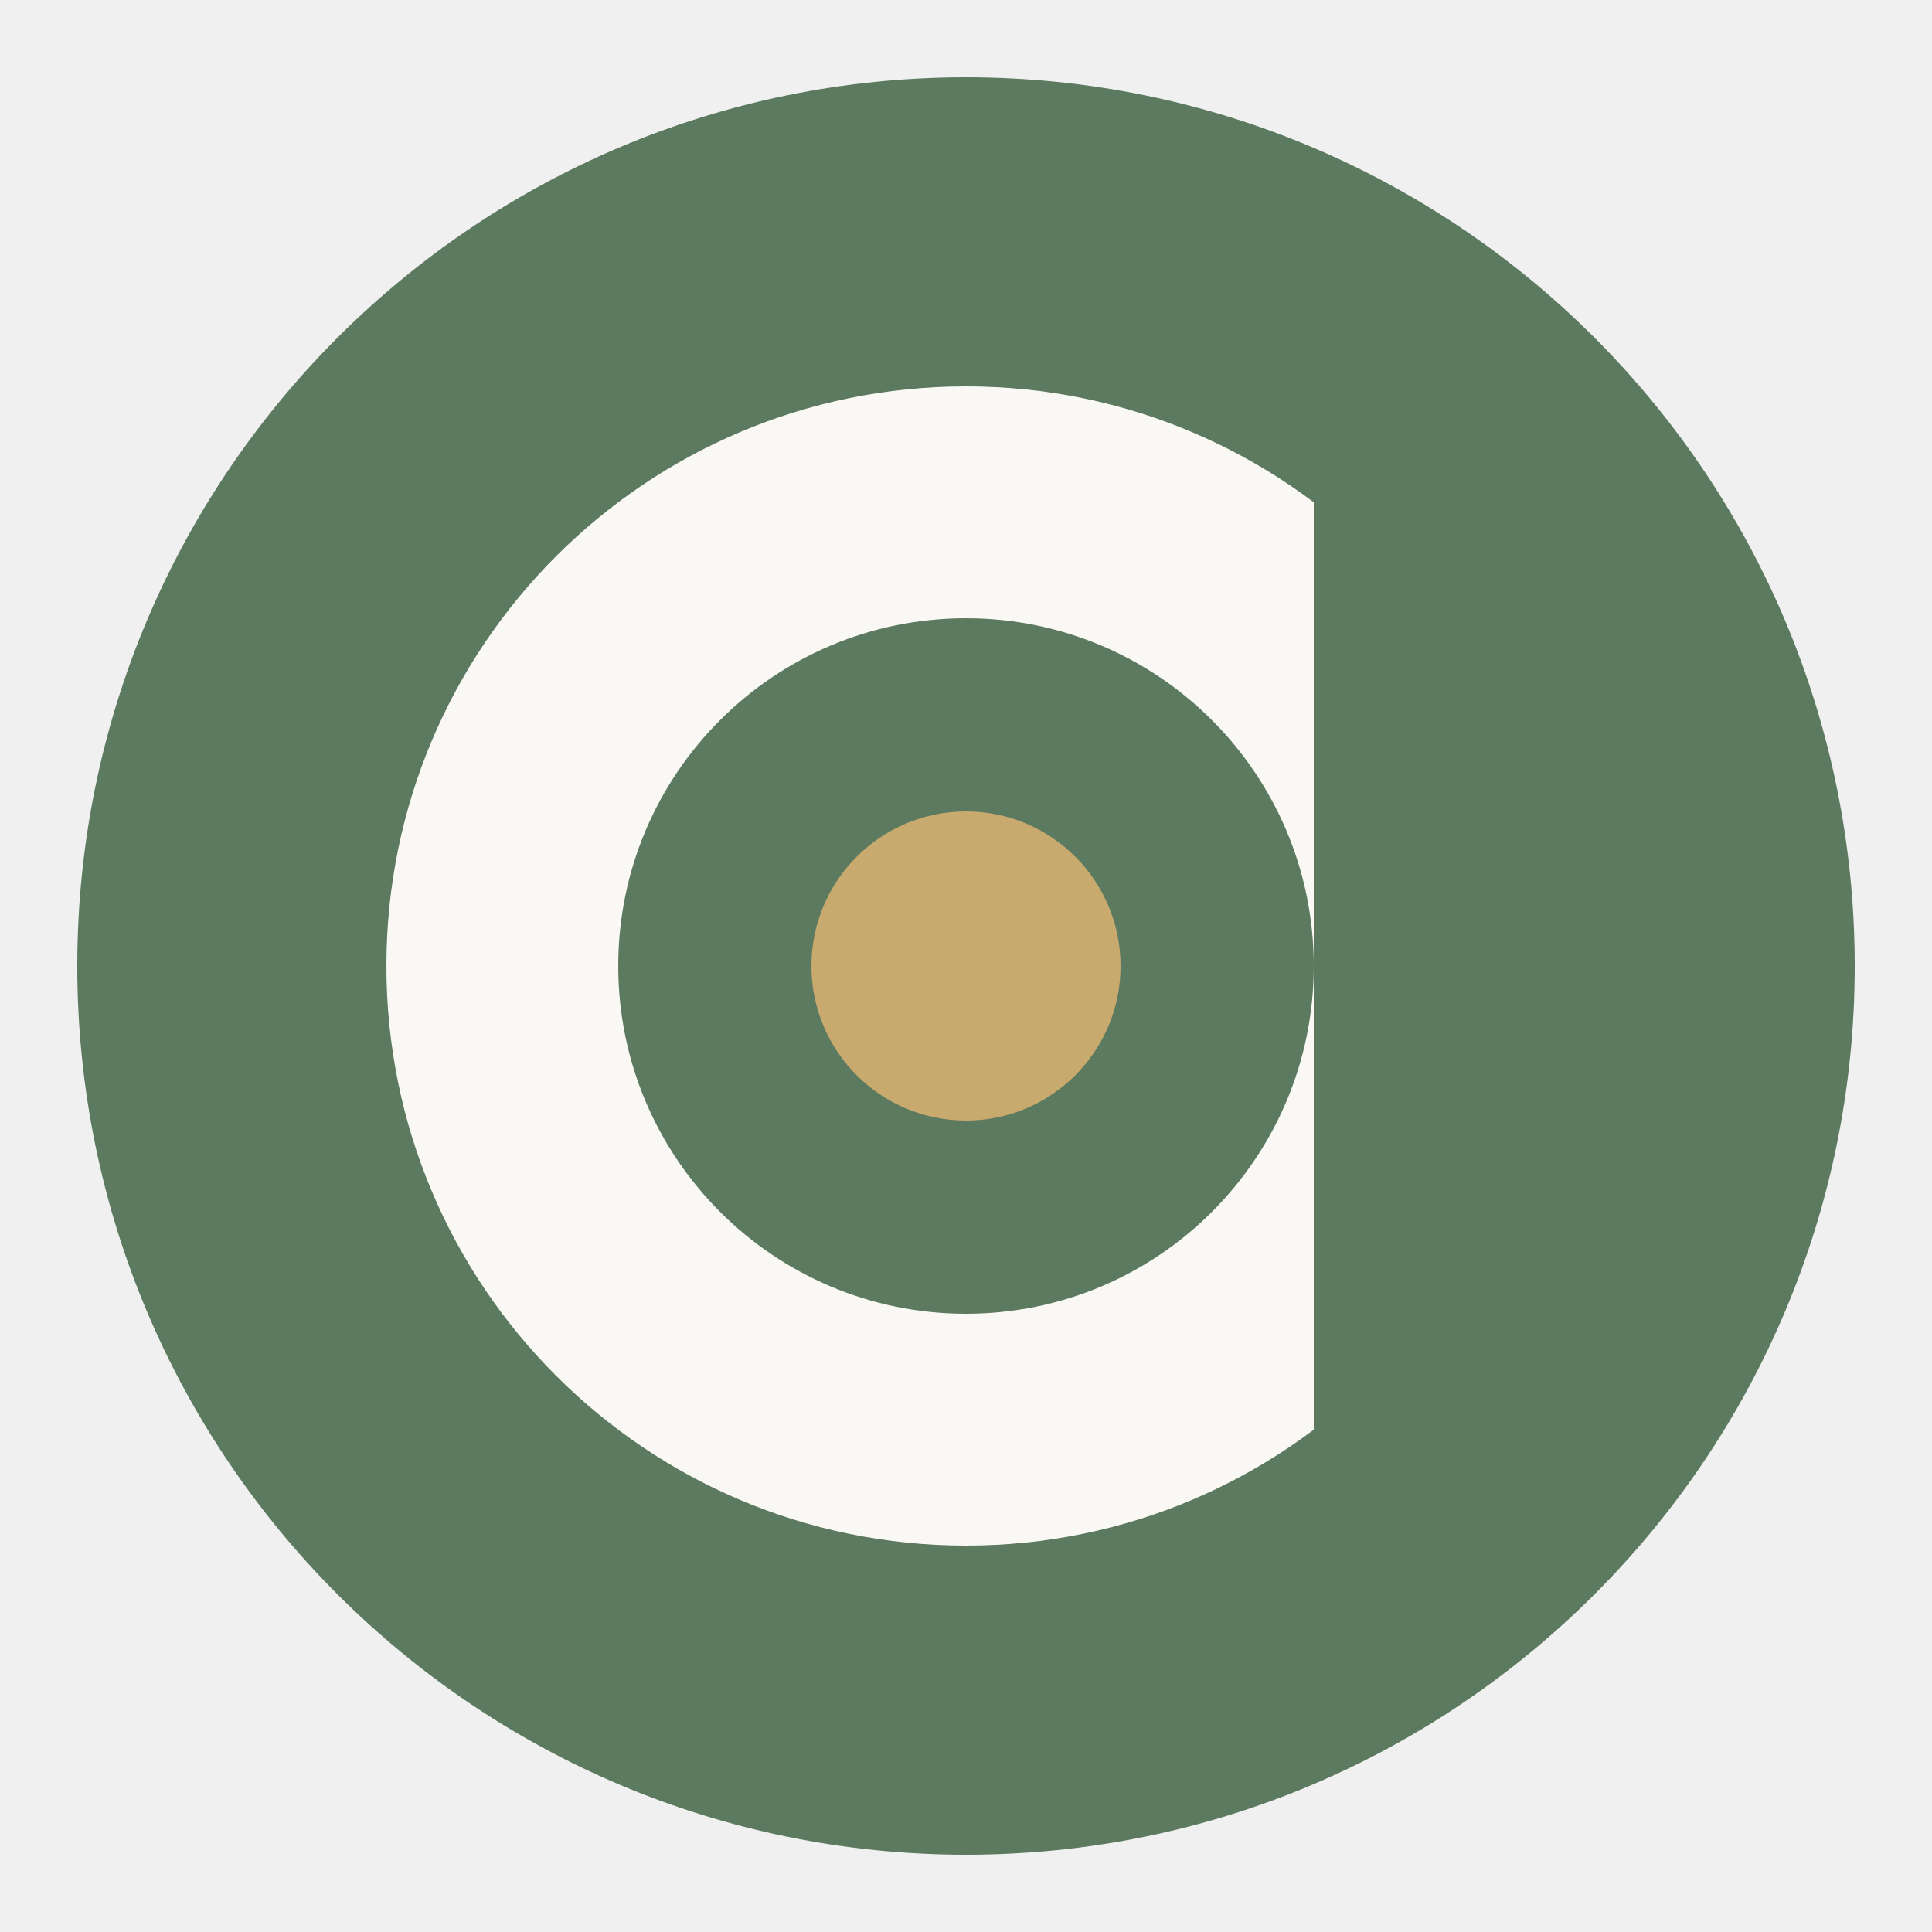
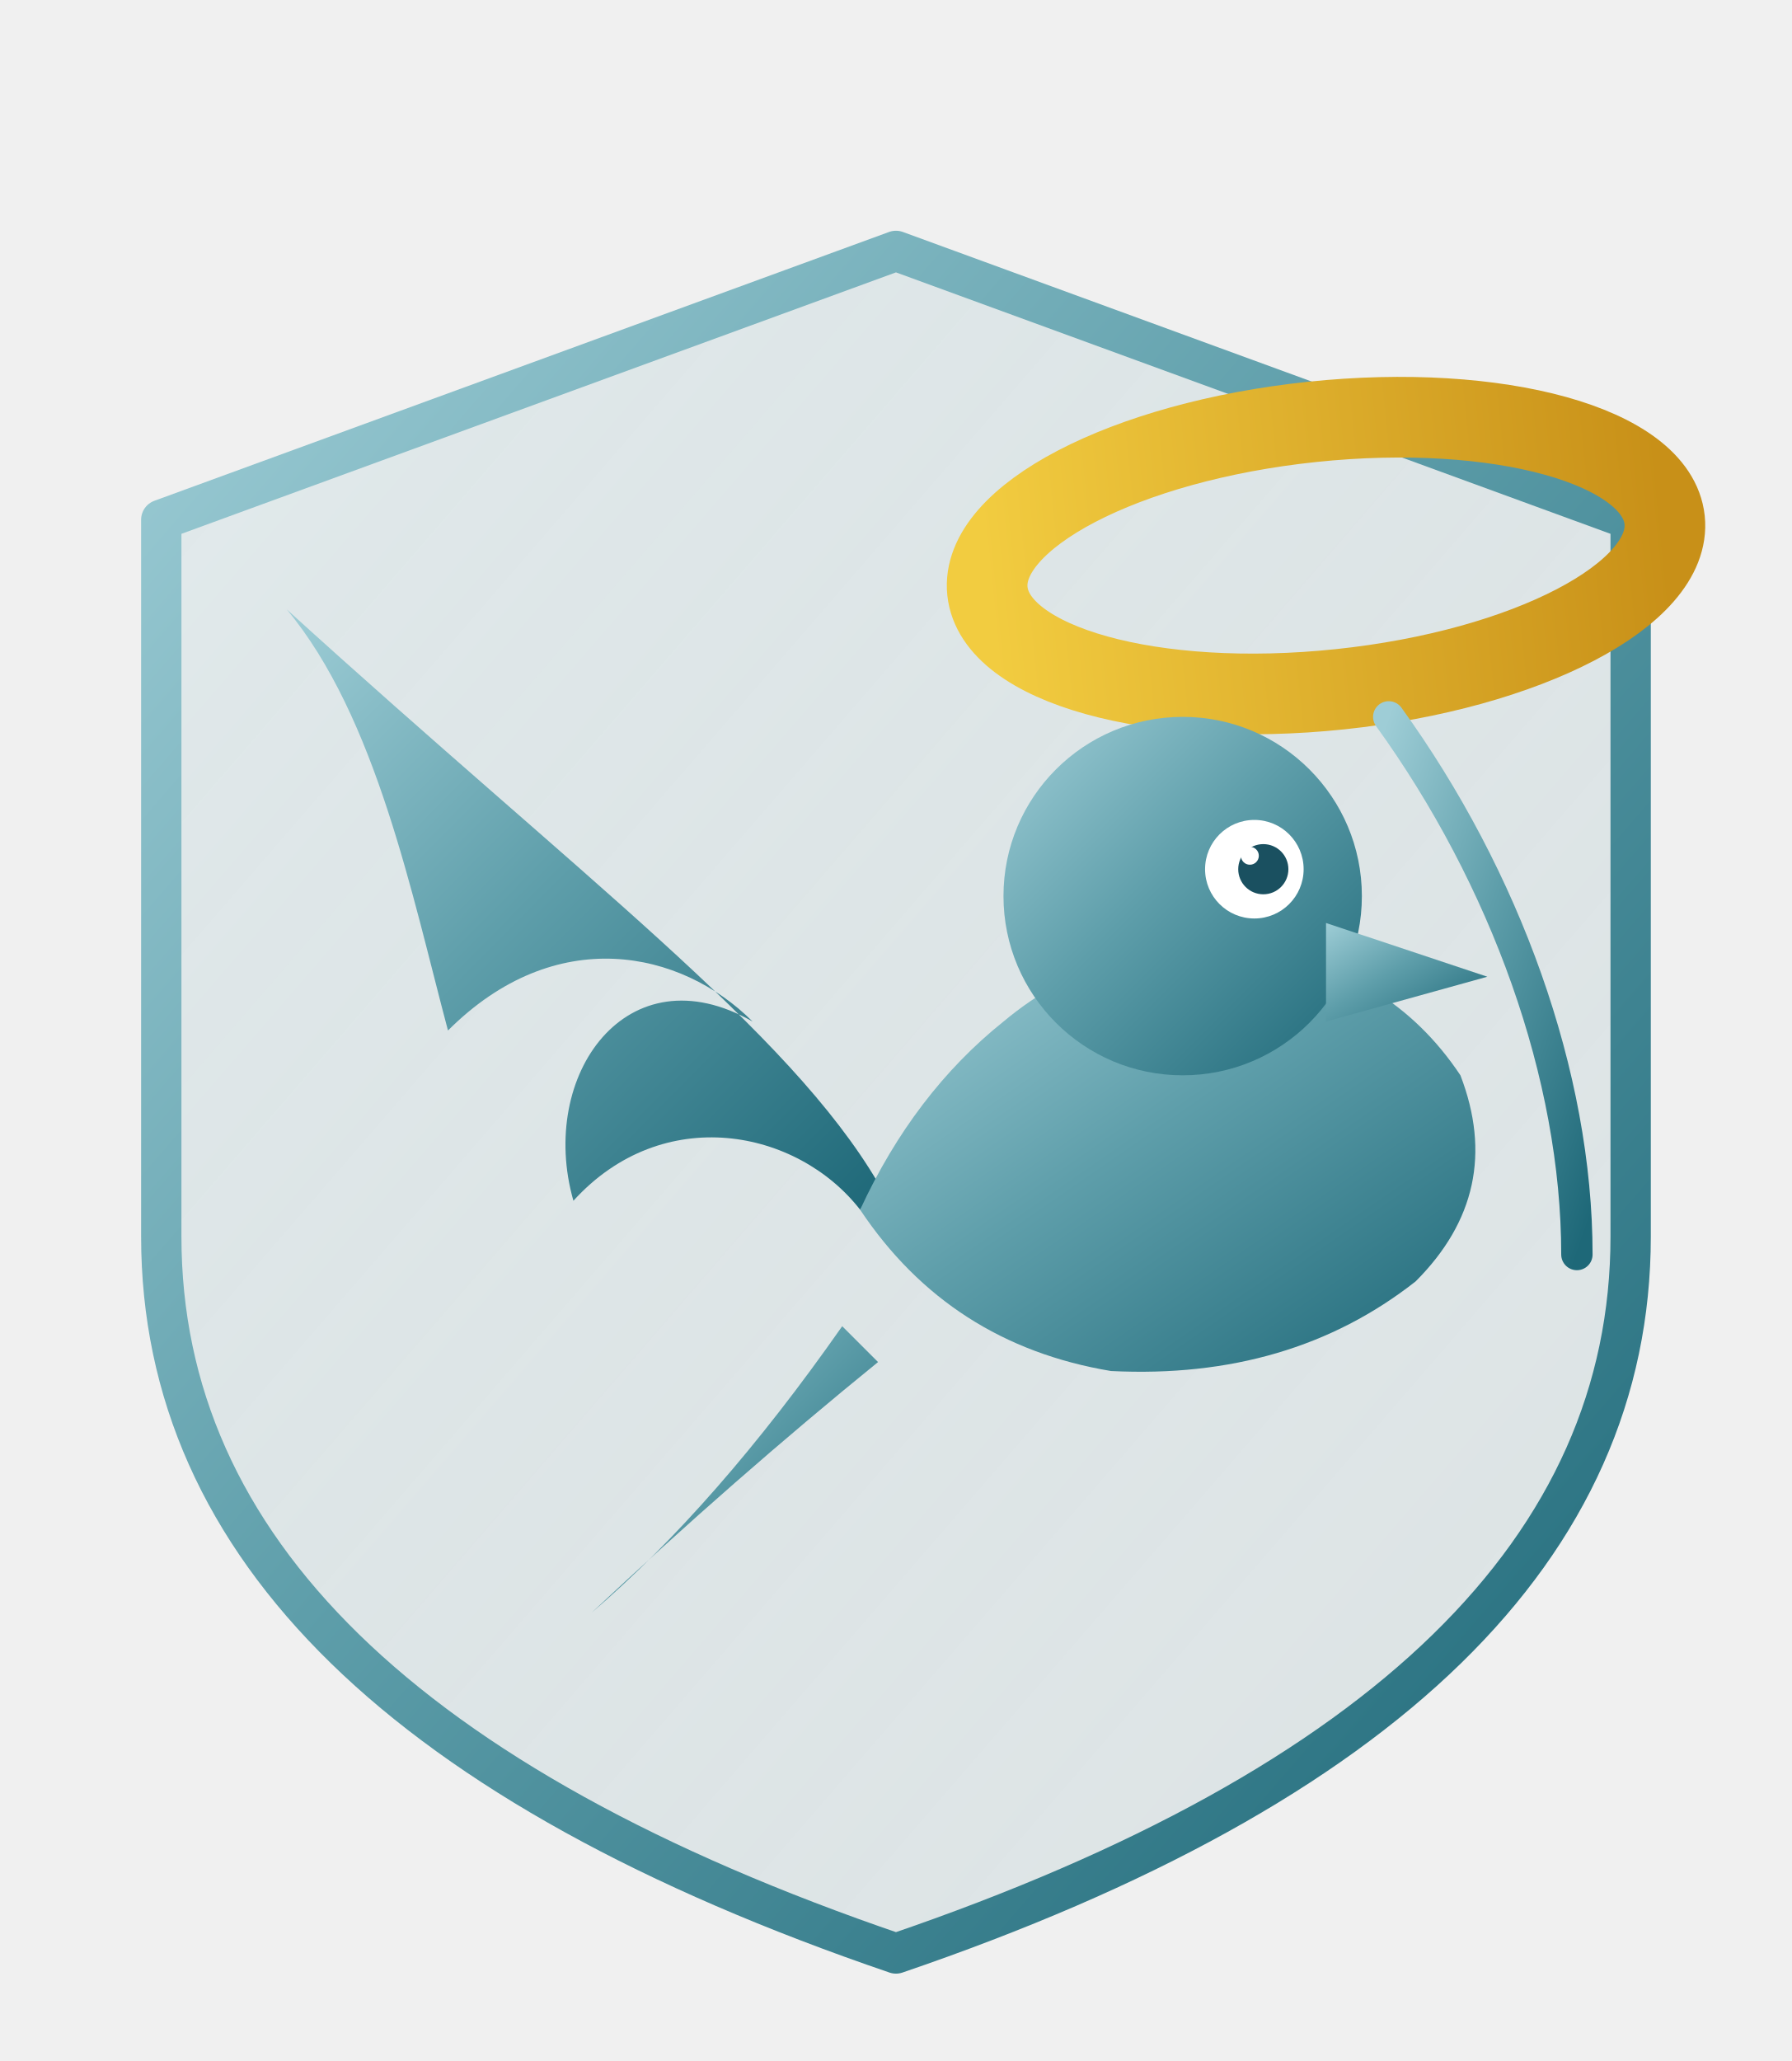
- <svg xmlns="http://www.w3.org/2000/svg" viewBox="0 0 100 100">
-   <circle cx="50" cy="50" r="46" fill="#5C7A5F" />
-   <path d="M50 20 A30 30 0 1 0 50 80 A30 30 0 0 0 50 20 Z            M50 32 A18 18 0 1 1 50 68 A18 18 0 0 1 50 32 Z" fill="#FAF8F4" clip-path="url(#clip)" />
-   <clipPath id="clip">
-     <rect x="0" y="0" width="68" height="100" />
-   </clipPath>
-   <circle cx="50" cy="50" r="8" fill="#C8A96E" />
+ <svg xmlns="http://www.w3.org/2000/svg" viewBox="0 0 200 230" fill="none" role="img" aria-label="CareCircle Guardian Angel Shield">
+   <defs>
+     <linearGradient id="tealGrad" x1="0%" y1="0%" x2="100%" y2="100%">
+       <stop offset="0%" stop-color="#9ECDD6" />
+       <stop offset="45%" stop-color="#5E9EAA" />
+       <stop offset="100%" stop-color="#1E6878" />
+     </linearGradient>
+     <linearGradient id="goldGrad" x1="0%" y1="0%" x2="100%" y2="0%">
+       <stop offset="0%" stop-color="#F2CC40" />
+       <stop offset="100%" stop-color="#C89018" />
+     </linearGradient>
+     <linearGradient id="shieldFill" x1="0%" y1="0%" x2="100%" y2="100%">
+       <stop offset="0%" stop-color="#9ECDD6" stop-opacity="0.18" />
+       <stop offset="100%" stop-color="#1E6878" stop-opacity="0.08" />
+     </linearGradient>
+   </defs>
+   <path d="M18 58 L18 138 Q18 190 100 218 Q182 190 182 138 L182 58 L100 28 Z" fill="url(#shieldFill)" stroke="url(#tealGrad)" stroke-width="4.5" stroke-linejoin="round" />
+   <ellipse cx="148" cy="62" rx="38" ry="15" stroke="url(#goldGrad)" stroke-width="9" fill="none" transform="rotate(-6 148 62)" />
+   <path d="M98 132     C88 115 65 98 32 68     C42 80 46 100 50 115     C62 103 76 106 84 114     C70 106 60 120 64 134     C74 123 89 126 96 135 Z" fill="url(#tealGrad)" />
+   <path d="M96 135     Q106 150 124 153     Q144 154 158 143     Q168 133 163 120     Q155 108 140 106     Q124 104 112 114     Q102 122 96 135 Z" fill="url(#tealGrad)" />
+   <circle cx="132" cy="100" r="20" fill="url(#tealGrad)" />
+   <path d="M148 103 L166 109 L148 114 Z" fill="url(#tealGrad)" />
+   <circle cx="140" cy="97" r="5.5" fill="white" />
+   <circle cx="141" cy="97" r="2.8" fill="#1A5060" />
+   <circle cx="139.5" cy="95.5" r="1" fill="white" />
+   <path d="M94 148 Q80 168 66 180 Q82 165 98 152 Z" fill="url(#tealGrad)" />
+   <path d="M155 80 C168 98 176 120 176 140" stroke="url(#tealGrad)" stroke-width="3.5" stroke-linecap="round" />
</svg>
